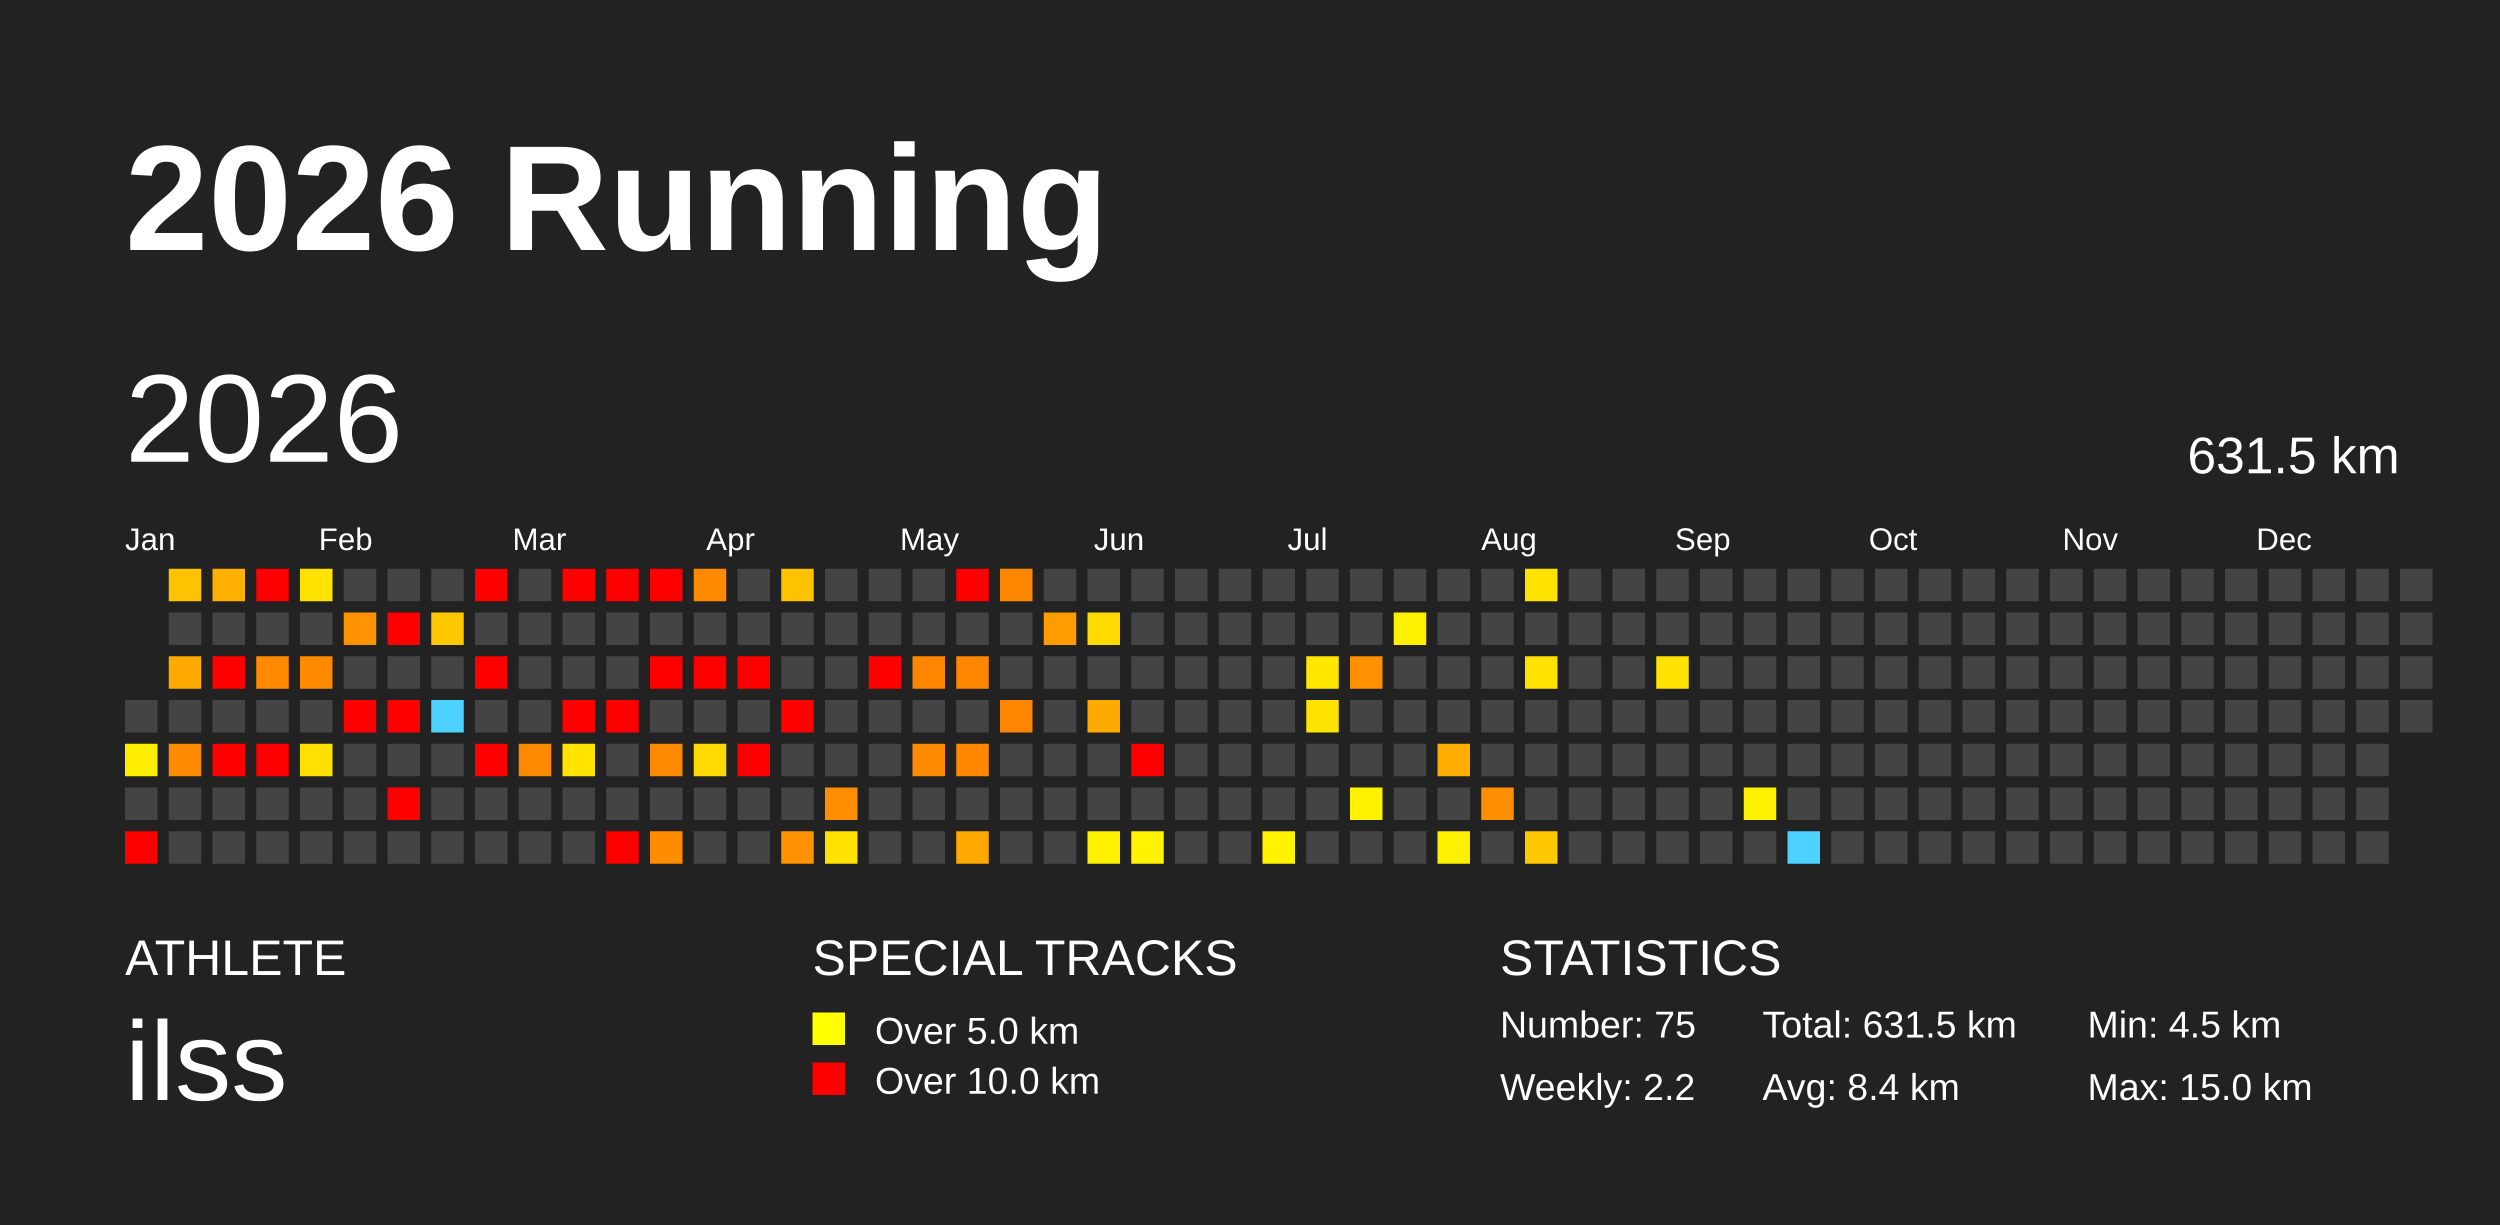
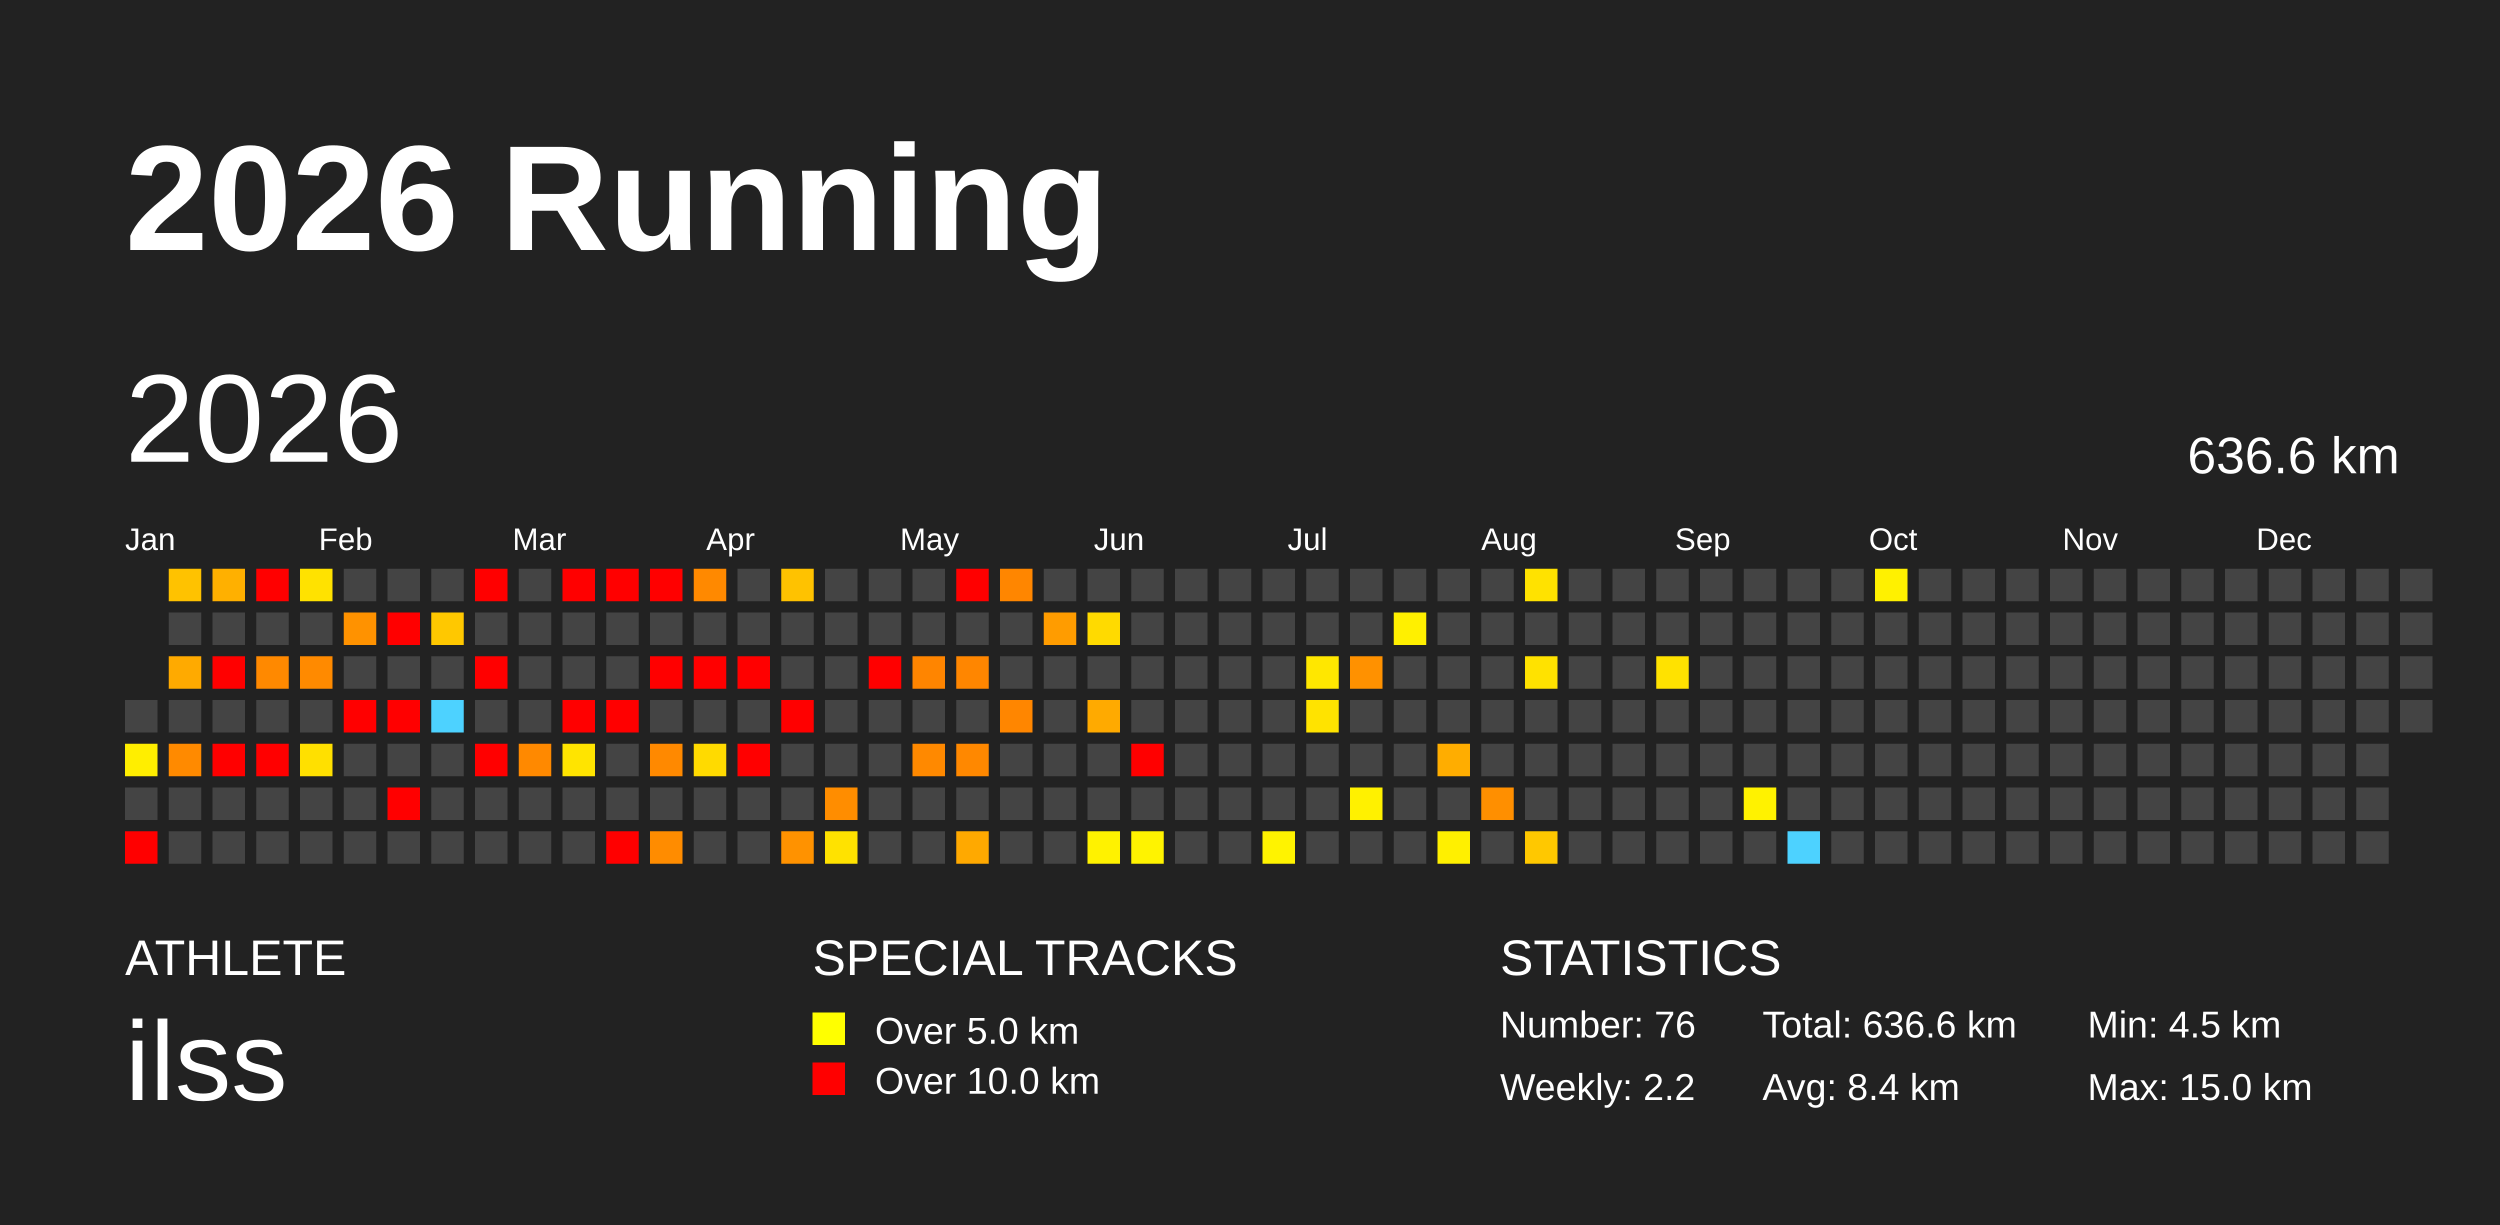
<svg xmlns="http://www.w3.org/2000/svg" baseProfile="full" height="98mm" version="1.1" viewBox="0,0,200,98" width="200mm">
  <defs />
  <rect fill="#222222" height="98" width="200" x="0" y="0" />
  <text fill="#FFFFFF" style="font-size:12px; font-family:Arial; font-weight:bold;" x="10" y="20">2026 Running</text>
  <text fill="#FFFFFF" style="font-size:4px; font-family:Arial" x="10" y="78">ATHLETE</text>
  <text fill="#FFFFFF" style="font-size:9px; font-family:Arial" x="10" y="88">ilss</text>
  <text fill="#FFFFFF" style="font-size:4px; font-family:Arial" x="65" y="78">SPECIAL TRACKS</text>
  <rect fill="yellow" height="2.6" width="2.6" x="65" y="81" />
  <text fill="#FFFFFF" style="font-size:3px; font-family:Arial" x="70" y="83.5">Over 5.0 km</text>
  <rect fill="red" height="2.6" width="2.6" x="65" y="85" />
  <text fill="#FFFFFF" style="font-size:3px; font-family:Arial" x="70" y="87.5">Over 10.0 km</text>
  <text fill="#FFFFFF" style="font-size:4px; font-family:Arial" x="120" y="78">STATISTICS</text>
-   <text fill="#FFFFFF" style="font-size:3px; font-family:Arial" x="120" y="83">Number: 75</text>
+   <text fill="#FFFFFF" style="font-size:3px; font-family:Arial" x="120" y="83">Number: 76</text>
  <text fill="#FFFFFF" style="font-size:3px; font-family:Arial" x="120" y="88">Weekly: 2.2</text>
-   <text fill="#FFFFFF" style="font-size:3px; font-family:Arial" x="141" y="83">Total: 631.5 km</text>
+   <text fill="#FFFFFF" style="font-size:3px; font-family:Arial" x="141" y="83">Total: 636.6 km</text>
  <text fill="#FFFFFF" style="font-size:3px; font-family:Arial" x="141" y="88">Avg: 8.4 km</text>
  <text fill="#FFFFFF" style="font-size:3px; font-family:Arial" x="167" y="83">Min: 4.5 km</text>
  <text fill="#FFFFFF" style="font-size:3px; font-family:Arial" x="167" y="88">Max: 15.0 km</text>
  <text dominant-baseline="hanging" fill="#FFFFFF" style="font-size:10.0px; font-family:Arial;" x="10" y="30">2026</text>
-   <text dominant-baseline="hanging" fill="#FFFFFF" style="font-size:4.125px; font-family:Arial;" x="175" y="35">631.5 km</text>
+   <text dominant-baseline="hanging" fill="#FFFFFF" style="font-size:4.125px; font-family:Arial;" x="175" y="35">636.6 km</text>
  <text fill="#FFFFFF" style="font-size:2.5px; font-family:Arial" x="10.0" y="44">Jan</text>
  <text fill="#FFFFFF" style="font-size:2.5px; font-family:Arial" x="25.5" y="44">Feb</text>
  <text fill="#FFFFFF" style="font-size:2.5px; font-family:Arial" x="41.0" y="44">Mar</text>
  <text fill="#FFFFFF" style="font-size:2.5px; font-family:Arial" x="56.5" y="44">Apr</text>
  <text fill="#FFFFFF" style="font-size:2.5px; font-family:Arial" x="72.0" y="44">May</text>
  <text fill="#FFFFFF" style="font-size:2.5px; font-family:Arial" x="87.5" y="44">Jun</text>
  <text fill="#FFFFFF" style="font-size:2.5px; font-family:Arial" x="103.0" y="44">Jul</text>
  <text fill="#FFFFFF" style="font-size:2.5px; font-family:Arial" x="118.5" y="44">Aug</text>
  <text fill="#FFFFFF" style="font-size:2.5px; font-family:Arial" x="134.0" y="44">Sep</text>
  <text fill="#FFFFFF" style="font-size:2.5px; font-family:Arial" x="149.5" y="44">Oct</text>
  <text fill="#FFFFFF" style="font-size:2.5px; font-family:Arial" x="165.0" y="44">Nov</text>
  <text fill="#FFFFFF" style="font-size:2.5px; font-family:Arial" x="180.5" y="44">Dec</text>
  <rect fill="#444444" height="2.6" width="2.6" x="10.0" y="56.0" />
  <rect fill="#ffee00" height="2.6" width="2.6" x="10.0" y="59.5" />
  <rect fill="#444444" height="2.6" width="2.6" x="10.0" y="63.0" />
  <rect fill="red" height="2.6" width="2.6" x="10.0" y="66.5" />
  <rect fill="#ffc200" height="2.6" width="2.6" x="13.5" y="45.5" />
  <rect fill="#444444" height="2.6" width="2.6" x="13.5" y="49.0" />
  <rect fill="#ffaa00" height="2.6" width="2.6" x="13.5" y="52.5" />
  <rect fill="#444444" height="2.6" width="2.6" x="13.5" y="56.0" />
  <rect fill="#ff8a00" height="2.6" width="2.6" x="13.5" y="59.5" />
  <rect fill="#444444" height="2.6" width="2.6" x="13.5" y="63.0" />
  <rect fill="#444444" height="2.6" width="2.6" x="13.5" y="66.5" />
  <rect fill="#ffb000" height="2.6" width="2.6" x="17.0" y="45.5" />
  <rect fill="#444444" height="2.6" width="2.6" x="17.0" y="49.0" />
  <rect fill="red" height="2.6" width="2.6" x="17.0" y="52.5" />
  <rect fill="#444444" height="2.6" width="2.6" x="17.0" y="56.0" />
  <rect fill="red" height="2.6" width="2.6" x="17.0" y="59.5" />
  <rect fill="#444444" height="2.6" width="2.6" x="17.0" y="63.0" />
  <rect fill="#444444" height="2.6" width="2.6" x="17.0" y="66.5" />
  <rect fill="red" height="2.6" width="2.6" x="20.5" y="45.5" />
  <rect fill="#444444" height="2.6" width="2.6" x="20.5" y="49.0" />
  <rect fill="#ff8900" height="2.6" width="2.6" x="20.5" y="52.5" />
  <rect fill="#444444" height="2.6" width="2.6" x="20.5" y="56.0" />
  <rect fill="red" height="2.6" width="2.6" x="20.5" y="59.5" />
  <rect fill="#444444" height="2.6" width="2.6" x="20.5" y="63.0" />
  <rect fill="#444444" height="2.6" width="2.6" x="20.5" y="66.5" />
  <rect fill="#ffe200" height="2.6" width="2.6" x="24.0" y="45.5" />
  <rect fill="#444444" height="2.6" width="2.6" x="24.0" y="49.0" />
  <rect fill="#ff8a00" height="2.6" width="2.6" x="24.0" y="52.5" />
  <rect fill="#444444" height="2.6" width="2.6" x="24.0" y="56.0" />
  <rect fill="#ffe000" height="2.6" width="2.6" x="24.0" y="59.5" />
  <rect fill="#444444" height="2.6" width="2.6" x="24.0" y="63.0" />
  <rect fill="#444444" height="2.6" width="2.6" x="24.0" y="66.5" />
  <rect fill="#444444" height="2.6" width="2.6" x="27.5" y="45.5" />
  <rect fill="#ff9200" height="2.6" width="2.6" x="27.5" y="49.0" />
  <rect fill="#444444" height="2.6" width="2.6" x="27.5" y="52.5" />
  <rect fill="red" height="2.6" width="2.6" x="27.5" y="56.0" />
  <rect fill="#444444" height="2.6" width="2.6" x="27.5" y="59.5" />
  <rect fill="#444444" height="2.6" width="2.6" x="27.5" y="63.0" />
  <rect fill="#444444" height="2.6" width="2.6" x="27.5" y="66.5" />
  <rect fill="#444444" height="2.6" width="2.6" x="31.0" y="45.5" />
  <rect fill="red" height="2.6" width="2.6" x="31.0" y="49.0" />
  <rect fill="#444444" height="2.6" width="2.6" x="31.0" y="52.5" />
  <rect fill="red" height="2.6" width="2.6" x="31.0" y="56.0" />
  <rect fill="#444444" height="2.6" width="2.6" x="31.0" y="59.5" />
  <rect fill="red" height="2.6" width="2.6" x="31.0" y="63.0" />
  <rect fill="#444444" height="2.6" width="2.6" x="31.0" y="66.5" />
  <rect fill="#444444" height="2.6" width="2.6" x="34.5" y="45.5" />
  <rect fill="#ffc800" height="2.6" width="2.6" x="34.5" y="49.0" />
  <rect fill="#444444" height="2.6" width="2.6" x="34.5" y="52.5" />
  <rect fill="#4dd2ff" height="2.6" width="2.6" x="34.5" y="56.0" />
  <rect fill="#444444" height="2.6" width="2.6" x="34.5" y="59.5" />
  <rect fill="#444444" height="2.6" width="2.6" x="34.5" y="63.0" />
  <rect fill="#444444" height="2.6" width="2.6" x="34.5" y="66.5" />
  <rect fill="red" height="2.6" width="2.6" x="38.0" y="45.5" />
  <rect fill="#444444" height="2.6" width="2.6" x="38.0" y="49.0" />
  <rect fill="red" height="2.6" width="2.6" x="38.0" y="52.5" />
  <rect fill="#444444" height="2.6" width="2.6" x="38.0" y="56.0" />
  <rect fill="red" height="2.6" width="2.6" x="38.0" y="59.5" />
  <rect fill="#444444" height="2.6" width="2.6" x="38.0" y="63.0" />
  <rect fill="#444444" height="2.6" width="2.6" x="38.0" y="66.5" />
  <rect fill="#444444" height="2.6" width="2.6" x="41.5" y="45.5" />
  <rect fill="#444444" height="2.6" width="2.6" x="41.5" y="49.0" />
  <rect fill="#444444" height="2.6" width="2.6" x="41.5" y="52.5" />
  <rect fill="#444444" height="2.6" width="2.6" x="41.5" y="56.0" />
  <rect fill="#ff8900" height="2.6" width="2.6" x="41.5" y="59.5" />
  <rect fill="#444444" height="2.6" width="2.6" x="41.5" y="63.0" />
  <rect fill="#444444" height="2.6" width="2.6" x="41.5" y="66.5" />
  <rect fill="red" height="2.6" width="2.6" x="45.0" y="45.5" />
  <rect fill="#444444" height="2.6" width="2.6" x="45.0" y="49.0" />
  <rect fill="#444444" height="2.6" width="2.6" x="45.0" y="52.5" />
  <rect fill="red" height="2.6" width="2.6" x="45.0" y="56.0" />
  <rect fill="#ffe400" height="2.6" width="2.6" x="45.0" y="59.5" />
  <rect fill="#444444" height="2.6" width="2.6" x="45.0" y="63.0" />
  <rect fill="#444444" height="2.6" width="2.6" x="45.0" y="66.5" />
  <rect fill="red" height="2.6" width="2.6" x="48.5" y="45.5" />
  <rect fill="#444444" height="2.6" width="2.6" x="48.5" y="49.0" />
  <rect fill="#444444" height="2.6" width="2.6" x="48.5" y="52.5" />
  <rect fill="red" height="2.6" width="2.6" x="48.5" y="56.0" />
  <rect fill="#444444" height="2.6" width="2.6" x="48.5" y="59.5" />
  <rect fill="#444444" height="2.6" width="2.6" x="48.5" y="63.0" />
  <rect fill="red" height="2.6" width="2.6" x="48.5" y="66.5" />
  <rect fill="red" height="2.6" width="2.6" x="52.0" y="45.5" />
  <rect fill="#444444" height="2.6" width="2.6" x="52.0" y="49.0" />
  <rect fill="red" height="2.6" width="2.6" x="52.0" y="52.5" />
  <rect fill="#444444" height="2.6" width="2.6" x="52.0" y="56.0" />
  <rect fill="#ff8900" height="2.6" width="2.6" x="52.0" y="59.5" />
  <rect fill="#444444" height="2.6" width="2.6" x="52.0" y="63.0" />
  <rect fill="#ff8c00" height="2.6" width="2.6" x="52.0" y="66.5" />
  <rect fill="#ff8900" height="2.6" width="2.6" x="55.5" y="45.5" />
  <rect fill="#444444" height="2.6" width="2.6" x="55.5" y="49.0" />
  <rect fill="red" height="2.6" width="2.6" x="55.5" y="52.5" />
  <rect fill="#444444" height="2.6" width="2.6" x="55.5" y="56.0" />
  <rect fill="#ffda00" height="2.6" width="2.6" x="55.5" y="59.5" />
  <rect fill="#444444" height="2.6" width="2.6" x="55.5" y="63.0" />
  <rect fill="#444444" height="2.6" width="2.6" x="55.5" y="66.5" />
  <rect fill="#444444" height="2.6" width="2.6" x="59.0" y="45.5" />
  <rect fill="#444444" height="2.6" width="2.6" x="59.0" y="49.0" />
  <rect fill="red" height="2.6" width="2.6" x="59.0" y="52.5" />
  <rect fill="#444444" height="2.6" width="2.6" x="59.0" y="56.0" />
  <rect fill="red" height="2.6" width="2.6" x="59.0" y="59.5" />
  <rect fill="#444444" height="2.6" width="2.6" x="59.0" y="63.0" />
  <rect fill="#444444" height="2.6" width="2.6" x="59.0" y="66.5" />
  <rect fill="#ffc200" height="2.6" width="2.6" x="62.5" y="45.5" />
  <rect fill="#444444" height="2.6" width="2.6" x="62.5" y="49.0" />
  <rect fill="#444444" height="2.6" width="2.6" x="62.5" y="52.5" />
  <rect fill="red" height="2.6" width="2.6" x="62.5" y="56.0" />
  <rect fill="#444444" height="2.6" width="2.6" x="62.5" y="59.5" />
  <rect fill="#444444" height="2.6" width="2.6" x="62.5" y="63.0" />
  <rect fill="#ff9200" height="2.6" width="2.6" x="62.5" y="66.5" />
  <rect fill="#444444" height="2.6" width="2.6" x="66.0" y="45.5" />
  <rect fill="#444444" height="2.6" width="2.6" x="66.0" y="49.0" />
  <rect fill="#444444" height="2.6" width="2.6" x="66.0" y="52.5" />
  <rect fill="#444444" height="2.6" width="2.6" x="66.0" y="56.0" />
  <rect fill="#444444" height="2.6" width="2.6" x="66.0" y="59.5" />
  <rect fill="#ff8d00" height="2.6" width="2.6" x="66.0" y="63.0" />
  <rect fill="#ffe200" height="2.6" width="2.6" x="66.0" y="66.5" />
  <rect fill="#444444" height="2.6" width="2.6" x="69.5" y="45.5" />
  <rect fill="#444444" height="2.6" width="2.6" x="69.5" y="49.0" />
  <rect fill="red" height="2.6" width="2.6" x="69.5" y="52.5" />
  <rect fill="#444444" height="2.6" width="2.6" x="69.5" y="56.0" />
  <rect fill="#444444" height="2.6" width="2.6" x="69.5" y="59.5" />
  <rect fill="#444444" height="2.6" width="2.6" x="69.5" y="63.0" />
  <rect fill="#444444" height="2.6" width="2.6" x="69.5" y="66.5" />
  <rect fill="#444444" height="2.6" width="2.6" x="73.0" y="45.5" />
  <rect fill="#444444" height="2.6" width="2.6" x="73.0" y="49.0" />
  <rect fill="#ff8500" height="2.6" width="2.6" x="73.0" y="52.5" />
  <rect fill="#444444" height="2.6" width="2.6" x="73.0" y="56.0" />
  <rect fill="#ff8900" height="2.6" width="2.6" x="73.0" y="59.5" />
  <rect fill="#444444" height="2.6" width="2.6" x="73.0" y="63.0" />
  <rect fill="#444444" height="2.6" width="2.6" x="73.0" y="66.5" />
  <rect fill="red" height="2.6" width="2.6" x="76.5" y="45.5" />
  <rect fill="#444444" height="2.6" width="2.6" x="76.5" y="49.0" />
  <rect fill="#ff8600" height="2.6" width="2.6" x="76.5" y="52.5" />
  <rect fill="#444444" height="2.6" width="2.6" x="76.5" y="56.0" />
  <rect fill="#ff8800" height="2.6" width="2.6" x="76.5" y="59.5" />
  <rect fill="#444444" height="2.6" width="2.6" x="76.5" y="63.0" />
  <rect fill="#ffa900" height="2.6" width="2.6" x="76.5" y="66.5" />
  <rect fill="#ff8600" height="2.6" width="2.6" x="80.0" y="45.5" />
  <rect fill="#444444" height="2.6" width="2.6" x="80.0" y="49.0" />
  <rect fill="#444444" height="2.6" width="2.6" x="80.0" y="52.5" />
  <rect fill="#ff8600" height="2.6" width="2.6" x="80.0" y="56.0" />
  <rect fill="#444444" height="2.6" width="2.6" x="80.0" y="59.5" />
  <rect fill="#444444" height="2.6" width="2.6" x="80.0" y="63.0" />
  <rect fill="#444444" height="2.6" width="2.6" x="80.0" y="66.5" />
  <rect fill="#444444" height="2.6" width="2.6" x="83.5" y="45.5" />
  <rect fill="#ff9c00" height="2.6" width="2.6" x="83.5" y="49.0" />
  <rect fill="#444444" height="2.6" width="2.6" x="83.5" y="52.5" />
  <rect fill="#444444" height="2.6" width="2.6" x="83.5" y="56.0" />
  <rect fill="#444444" height="2.6" width="2.6" x="83.5" y="59.5" />
  <rect fill="#444444" height="2.6" width="2.6" x="83.5" y="63.0" />
  <rect fill="#444444" height="2.6" width="2.6" x="83.5" y="66.5" />
  <rect fill="#444444" height="2.6" width="2.6" x="87.0" y="45.5" />
  <rect fill="#ffda00" height="2.6" width="2.6" x="87.0" y="49.0" />
  <rect fill="#444444" height="2.6" width="2.6" x="87.0" y="52.5" />
  <rect fill="#ffaa00" height="2.6" width="2.6" x="87.0" y="56.0" />
  <rect fill="#444444" height="2.6" width="2.6" x="87.0" y="59.5" />
  <rect fill="#444444" height="2.6" width="2.6" x="87.0" y="63.0" />
  <rect fill="#fff200" height="2.6" width="2.6" x="87.0" y="66.5" />
  <rect fill="#444444" height="2.6" width="2.6" x="90.5" y="45.5" />
  <rect fill="#444444" height="2.6" width="2.6" x="90.5" y="49.0" />
  <rect fill="#444444" height="2.6" width="2.6" x="90.5" y="52.5" />
  <rect fill="#444444" height="2.6" width="2.6" x="90.5" y="56.0" />
  <rect fill="red" height="2.6" width="2.6" x="90.5" y="59.5" />
  <rect fill="#444444" height="2.6" width="2.6" x="90.5" y="63.0" />
  <rect fill="#fff300" height="2.6" width="2.6" x="90.5" y="66.5" />
  <rect fill="#444444" height="2.6" width="2.6" x="94.0" y="45.5" />
  <rect fill="#444444" height="2.6" width="2.6" x="94.0" y="49.0" />
  <rect fill="#444444" height="2.6" width="2.6" x="94.0" y="52.5" />
  <rect fill="#444444" height="2.6" width="2.6" x="94.0" y="56.0" />
  <rect fill="#444444" height="2.6" width="2.6" x="94.0" y="59.5" />
  <rect fill="#444444" height="2.6" width="2.6" x="94.0" y="63.0" />
  <rect fill="#444444" height="2.6" width="2.6" x="94.0" y="66.5" />
  <rect fill="#444444" height="2.6" width="2.6" x="97.5" y="45.5" />
  <rect fill="#444444" height="2.6" width="2.6" x="97.5" y="49.0" />
  <rect fill="#444444" height="2.6" width="2.6" x="97.5" y="52.5" />
  <rect fill="#444444" height="2.6" width="2.6" x="97.5" y="56.0" />
  <rect fill="#444444" height="2.6" width="2.6" x="97.5" y="59.5" />
  <rect fill="#444444" height="2.6" width="2.6" x="97.5" y="63.0" />
  <rect fill="#444444" height="2.6" width="2.6" x="97.5" y="66.5" />
  <rect fill="#444444" height="2.6" width="2.6" x="101.0" y="45.5" />
  <rect fill="#444444" height="2.6" width="2.6" x="101.0" y="49.0" />
  <rect fill="#444444" height="2.6" width="2.6" x="101.0" y="52.5" />
  <rect fill="#444444" height="2.6" width="2.6" x="101.0" y="56.0" />
  <rect fill="#444444" height="2.6" width="2.6" x="101.0" y="59.5" />
  <rect fill="#444444" height="2.6" width="2.6" x="101.0" y="63.0" />
  <rect fill="#fff300" height="2.6" width="2.6" x="101.0" y="66.5" />
  <rect fill="#444444" height="2.6" width="2.6" x="104.5" y="45.5" />
  <rect fill="#444444" height="2.6" width="2.6" x="104.5" y="49.0" />
  <rect fill="#ffe700" height="2.6" width="2.6" x="104.5" y="52.5" />
  <rect fill="#ffe300" height="2.6" width="2.6" x="104.5" y="56.0" />
  <rect fill="#444444" height="2.6" width="2.6" x="104.5" y="59.5" />
  <rect fill="#444444" height="2.6" width="2.6" x="104.5" y="63.0" />
  <rect fill="#444444" height="2.6" width="2.6" x="104.5" y="66.5" />
  <rect fill="#444444" height="2.6" width="2.6" x="108.0" y="45.5" />
  <rect fill="#444444" height="2.6" width="2.6" x="108.0" y="49.0" />
  <rect fill="#ff9100" height="2.6" width="2.6" x="108.0" y="52.5" />
  <rect fill="#444444" height="2.6" width="2.6" x="108.0" y="56.0" />
  <rect fill="#444444" height="2.6" width="2.6" x="108.0" y="59.5" />
  <rect fill="#fff100" height="2.6" width="2.6" x="108.0" y="63.0" />
  <rect fill="#444444" height="2.6" width="2.6" x="108.0" y="66.5" />
  <rect fill="#444444" height="2.6" width="2.6" x="111.5" y="45.5" />
  <rect fill="#fff000" height="2.6" width="2.6" x="111.5" y="49.0" />
  <rect fill="#444444" height="2.6" width="2.6" x="111.5" y="52.5" />
  <rect fill="#444444" height="2.6" width="2.6" x="111.5" y="56.0" />
  <rect fill="#444444" height="2.6" width="2.6" x="111.5" y="59.5" />
  <rect fill="#444444" height="2.6" width="2.6" x="111.5" y="63.0" />
  <rect fill="#444444" height="2.6" width="2.6" x="111.5" y="66.5" />
  <rect fill="#444444" height="2.6" width="2.6" x="115.0" y="45.5" />
  <rect fill="#444444" height="2.6" width="2.6" x="115.0" y="49.0" />
  <rect fill="#444444" height="2.6" width="2.6" x="115.0" y="52.5" />
  <rect fill="#444444" height="2.6" width="2.6" x="115.0" y="56.0" />
  <rect fill="#ffad00" height="2.6" width="2.6" x="115.0" y="59.5" />
  <rect fill="#444444" height="2.6" width="2.6" x="115.0" y="63.0" />
  <rect fill="#fff000" height="2.6" width="2.6" x="115.0" y="66.5" />
  <rect fill="#444444" height="2.6" width="2.6" x="118.5" y="45.5" />
  <rect fill="#444444" height="2.6" width="2.6" x="118.5" y="49.0" />
  <rect fill="#444444" height="2.6" width="2.6" x="118.5" y="52.5" />
  <rect fill="#444444" height="2.6" width="2.6" x="118.5" y="56.0" />
  <rect fill="#444444" height="2.6" width="2.6" x="118.5" y="59.5" />
  <rect fill="#ff8f00" height="2.6" width="2.6" x="118.5" y="63.0" />
  <rect fill="#444444" height="2.6" width="2.6" x="118.5" y="66.5" />
  <rect fill="#ffe200" height="2.6" width="2.6" x="122.0" y="45.5" />
  <rect fill="#444444" height="2.6" width="2.6" x="122.0" y="49.0" />
  <rect fill="#ffe200" height="2.6" width="2.6" x="122.0" y="52.5" />
  <rect fill="#444444" height="2.6" width="2.6" x="122.0" y="56.0" />
  <rect fill="#444444" height="2.6" width="2.6" x="122.0" y="59.5" />
  <rect fill="#444444" height="2.6" width="2.6" x="122.0" y="63.0" />
  <rect fill="#ffc800" height="2.6" width="2.6" x="122.0" y="66.5" />
  <rect fill="#444444" height="2.6" width="2.6" x="125.5" y="45.5" />
  <rect fill="#444444" height="2.6" width="2.6" x="125.5" y="49.0" />
  <rect fill="#444444" height="2.6" width="2.6" x="125.5" y="52.5" />
  <rect fill="#444444" height="2.6" width="2.6" x="125.5" y="56.0" />
  <rect fill="#444444" height="2.6" width="2.6" x="125.5" y="59.5" />
  <rect fill="#444444" height="2.6" width="2.6" x="125.5" y="63.0" />
  <rect fill="#444444" height="2.6" width="2.6" x="125.5" y="66.5" />
  <rect fill="#444444" height="2.6" width="2.6" x="129.0" y="45.5" />
  <rect fill="#444444" height="2.6" width="2.6" x="129.0" y="49.0" />
  <rect fill="#444444" height="2.6" width="2.6" x="129.0" y="52.5" />
  <rect fill="#444444" height="2.6" width="2.6" x="129.0" y="56.0" />
  <rect fill="#444444" height="2.6" width="2.6" x="129.0" y="59.5" />
  <rect fill="#444444" height="2.6" width="2.6" x="129.0" y="63.0" />
  <rect fill="#444444" height="2.6" width="2.6" x="129.0" y="66.5" />
  <rect fill="#444444" height="2.6" width="2.6" x="132.5" y="45.5" />
  <rect fill="#444444" height="2.6" width="2.6" x="132.5" y="49.0" />
  <rect fill="#ffe200" height="2.6" width="2.6" x="132.5" y="52.5" />
  <rect fill="#444444" height="2.6" width="2.6" x="132.5" y="56.0" />
  <rect fill="#444444" height="2.6" width="2.6" x="132.5" y="59.5" />
  <rect fill="#444444" height="2.6" width="2.6" x="132.5" y="63.0" />
  <rect fill="#444444" height="2.6" width="2.6" x="132.5" y="66.5" />
  <rect fill="#444444" height="2.6" width="2.6" x="136.0" y="45.5" />
  <rect fill="#444444" height="2.6" width="2.6" x="136.0" y="49.0" />
  <rect fill="#444444" height="2.6" width="2.6" x="136.0" y="52.5" />
  <rect fill="#444444" height="2.6" width="2.6" x="136.0" y="56.0" />
  <rect fill="#444444" height="2.6" width="2.6" x="136.0" y="59.5" />
  <rect fill="#444444" height="2.6" width="2.6" x="136.0" y="63.0" />
  <rect fill="#444444" height="2.6" width="2.6" x="136.0" y="66.5" />
  <rect fill="#444444" height="2.6" width="2.6" x="139.5" y="45.5" />
  <rect fill="#444444" height="2.6" width="2.6" x="139.5" y="49.0" />
  <rect fill="#444444" height="2.6" width="2.6" x="139.5" y="52.5" />
  <rect fill="#444444" height="2.6" width="2.6" x="139.5" y="56.0" />
  <rect fill="#444444" height="2.6" width="2.6" x="139.5" y="59.5" />
  <rect fill="#fff200" height="2.6" width="2.6" x="139.5" y="63.0" />
  <rect fill="#444444" height="2.6" width="2.6" x="139.5" y="66.5" />
  <rect fill="#444444" height="2.6" width="2.6" x="143.0" y="45.5" />
  <rect fill="#444444" height="2.6" width="2.6" x="143.0" y="49.0" />
  <rect fill="#444444" height="2.6" width="2.6" x="143.0" y="52.5" />
  <rect fill="#444444" height="2.6" width="2.6" x="143.0" y="56.0" />
  <rect fill="#444444" height="2.6" width="2.6" x="143.0" y="59.5" />
  <rect fill="#444444" height="2.6" width="2.6" x="143.0" y="63.0" />
  <rect fill="#4dd2ff" height="2.6" width="2.6" x="143.0" y="66.5" />
  <rect fill="#444444" height="2.6" width="2.6" x="146.5" y="45.5" />
  <rect fill="#444444" height="2.6" width="2.6" x="146.5" y="49.0" />
  <rect fill="#444444" height="2.6" width="2.6" x="146.5" y="52.5" />
  <rect fill="#444444" height="2.6" width="2.6" x="146.5" y="56.0" />
  <rect fill="#444444" height="2.6" width="2.6" x="146.5" y="59.5" />
  <rect fill="#444444" height="2.6" width="2.6" x="146.5" y="63.0" />
  <rect fill="#444444" height="2.6" width="2.6" x="146.5" y="66.5" />
-   <rect fill="#444444" height="2.6" width="2.6" x="150.0" y="45.5" />
+   <rect fill="#fff100" height="2.6" width="2.6" x="150.0" y="45.5" />
  <rect fill="#444444" height="2.6" width="2.6" x="150.0" y="49.0" />
  <rect fill="#444444" height="2.6" width="2.6" x="150.0" y="52.5" />
  <rect fill="#444444" height="2.6" width="2.6" x="150.0" y="56.0" />
  <rect fill="#444444" height="2.6" width="2.6" x="150.0" y="59.5" />
  <rect fill="#444444" height="2.6" width="2.6" x="150.0" y="63.0" />
  <rect fill="#444444" height="2.6" width="2.6" x="150.0" y="66.5" />
  <rect fill="#444444" height="2.6" width="2.6" x="153.5" y="45.5" />
  <rect fill="#444444" height="2.6" width="2.6" x="153.5" y="49.0" />
  <rect fill="#444444" height="2.6" width="2.6" x="153.5" y="52.5" />
  <rect fill="#444444" height="2.6" width="2.6" x="153.5" y="56.0" />
  <rect fill="#444444" height="2.6" width="2.6" x="153.5" y="59.5" />
  <rect fill="#444444" height="2.6" width="2.6" x="153.5" y="63.0" />
  <rect fill="#444444" height="2.6" width="2.6" x="153.5" y="66.5" />
  <rect fill="#444444" height="2.6" width="2.6" x="157.0" y="45.5" />
  <rect fill="#444444" height="2.6" width="2.6" x="157.0" y="49.0" />
  <rect fill="#444444" height="2.6" width="2.6" x="157.0" y="52.5" />
  <rect fill="#444444" height="2.6" width="2.6" x="157.0" y="56.0" />
  <rect fill="#444444" height="2.6" width="2.6" x="157.0" y="59.5" />
  <rect fill="#444444" height="2.6" width="2.6" x="157.0" y="63.0" />
  <rect fill="#444444" height="2.6" width="2.6" x="157.0" y="66.5" />
  <rect fill="#444444" height="2.6" width="2.6" x="160.5" y="45.5" />
  <rect fill="#444444" height="2.6" width="2.6" x="160.5" y="49.0" />
  <rect fill="#444444" height="2.6" width="2.6" x="160.5" y="52.5" />
  <rect fill="#444444" height="2.6" width="2.6" x="160.5" y="56.0" />
  <rect fill="#444444" height="2.6" width="2.6" x="160.5" y="59.5" />
  <rect fill="#444444" height="2.6" width="2.6" x="160.5" y="63.0" />
  <rect fill="#444444" height="2.6" width="2.6" x="160.5" y="66.5" />
  <rect fill="#444444" height="2.6" width="2.6" x="164.0" y="45.5" />
  <rect fill="#444444" height="2.6" width="2.6" x="164.0" y="49.0" />
  <rect fill="#444444" height="2.6" width="2.6" x="164.0" y="52.5" />
  <rect fill="#444444" height="2.6" width="2.6" x="164.0" y="56.0" />
  <rect fill="#444444" height="2.6" width="2.6" x="164.0" y="59.5" />
  <rect fill="#444444" height="2.6" width="2.6" x="164.0" y="63.0" />
  <rect fill="#444444" height="2.6" width="2.6" x="164.0" y="66.5" />
  <rect fill="#444444" height="2.6" width="2.6" x="167.5" y="45.5" />
  <rect fill="#444444" height="2.6" width="2.6" x="167.5" y="49.0" />
  <rect fill="#444444" height="2.6" width="2.6" x="167.5" y="52.5" />
  <rect fill="#444444" height="2.6" width="2.6" x="167.5" y="56.0" />
  <rect fill="#444444" height="2.6" width="2.6" x="167.5" y="59.5" />
  <rect fill="#444444" height="2.6" width="2.6" x="167.5" y="63.0" />
  <rect fill="#444444" height="2.6" width="2.6" x="167.5" y="66.5" />
  <rect fill="#444444" height="2.6" width="2.6" x="171.0" y="45.5" />
  <rect fill="#444444" height="2.6" width="2.6" x="171.0" y="49.0" />
  <rect fill="#444444" height="2.6" width="2.6" x="171.0" y="52.5" />
  <rect fill="#444444" height="2.6" width="2.6" x="171.0" y="56.0" />
  <rect fill="#444444" height="2.6" width="2.6" x="171.0" y="59.5" />
  <rect fill="#444444" height="2.6" width="2.6" x="171.0" y="63.0" />
  <rect fill="#444444" height="2.6" width="2.6" x="171.0" y="66.5" />
  <rect fill="#444444" height="2.6" width="2.6" x="174.5" y="45.5" />
  <rect fill="#444444" height="2.6" width="2.6" x="174.5" y="49.0" />
  <rect fill="#444444" height="2.6" width="2.6" x="174.5" y="52.5" />
  <rect fill="#444444" height="2.6" width="2.6" x="174.5" y="56.0" />
  <rect fill="#444444" height="2.6" width="2.6" x="174.5" y="59.5" />
  <rect fill="#444444" height="2.6" width="2.6" x="174.5" y="63.0" />
  <rect fill="#444444" height="2.6" width="2.6" x="174.5" y="66.5" />
  <rect fill="#444444" height="2.6" width="2.6" x="178.0" y="45.5" />
  <rect fill="#444444" height="2.6" width="2.6" x="178.0" y="49.0" />
  <rect fill="#444444" height="2.6" width="2.6" x="178.0" y="52.5" />
  <rect fill="#444444" height="2.6" width="2.6" x="178.0" y="56.0" />
  <rect fill="#444444" height="2.6" width="2.6" x="178.0" y="59.5" />
  <rect fill="#444444" height="2.6" width="2.6" x="178.0" y="63.0" />
  <rect fill="#444444" height="2.6" width="2.6" x="178.0" y="66.5" />
  <rect fill="#444444" height="2.6" width="2.6" x="181.5" y="45.5" />
  <rect fill="#444444" height="2.6" width="2.6" x="181.5" y="49.0" />
  <rect fill="#444444" height="2.6" width="2.6" x="181.5" y="52.5" />
  <rect fill="#444444" height="2.6" width="2.6" x="181.5" y="56.0" />
  <rect fill="#444444" height="2.6" width="2.6" x="181.5" y="59.5" />
  <rect fill="#444444" height="2.6" width="2.6" x="181.5" y="63.0" />
  <rect fill="#444444" height="2.6" width="2.6" x="181.5" y="66.5" />
  <rect fill="#444444" height="2.6" width="2.6" x="185.0" y="45.5" />
  <rect fill="#444444" height="2.6" width="2.6" x="185.0" y="49.0" />
  <rect fill="#444444" height="2.6" width="2.6" x="185.0" y="52.5" />
  <rect fill="#444444" height="2.6" width="2.6" x="185.0" y="56.0" />
  <rect fill="#444444" height="2.6" width="2.6" x="185.0" y="59.5" />
  <rect fill="#444444" height="2.6" width="2.6" x="185.0" y="63.0" />
  <rect fill="#444444" height="2.6" width="2.6" x="185.0" y="66.5" />
  <rect fill="#444444" height="2.6" width="2.6" x="188.5" y="45.5" />
  <rect fill="#444444" height="2.6" width="2.6" x="188.5" y="49.0" />
  <rect fill="#444444" height="2.6" width="2.6" x="188.5" y="52.5" />
  <rect fill="#444444" height="2.6" width="2.6" x="188.5" y="56.0" />
  <rect fill="#444444" height="2.6" width="2.6" x="188.5" y="59.5" />
  <rect fill="#444444" height="2.6" width="2.6" x="188.5" y="63.0" />
  <rect fill="#444444" height="2.6" width="2.6" x="188.5" y="66.5" />
  <rect fill="#444444" height="2.6" width="2.6" x="192.0" y="45.5" />
  <rect fill="#444444" height="2.6" width="2.6" x="192.0" y="49.0" />
  <rect fill="#444444" height="2.6" width="2.6" x="192.0" y="52.5" />
  <rect fill="#444444" height="2.6" width="2.6" x="192.0" y="56.0" />
</svg>
